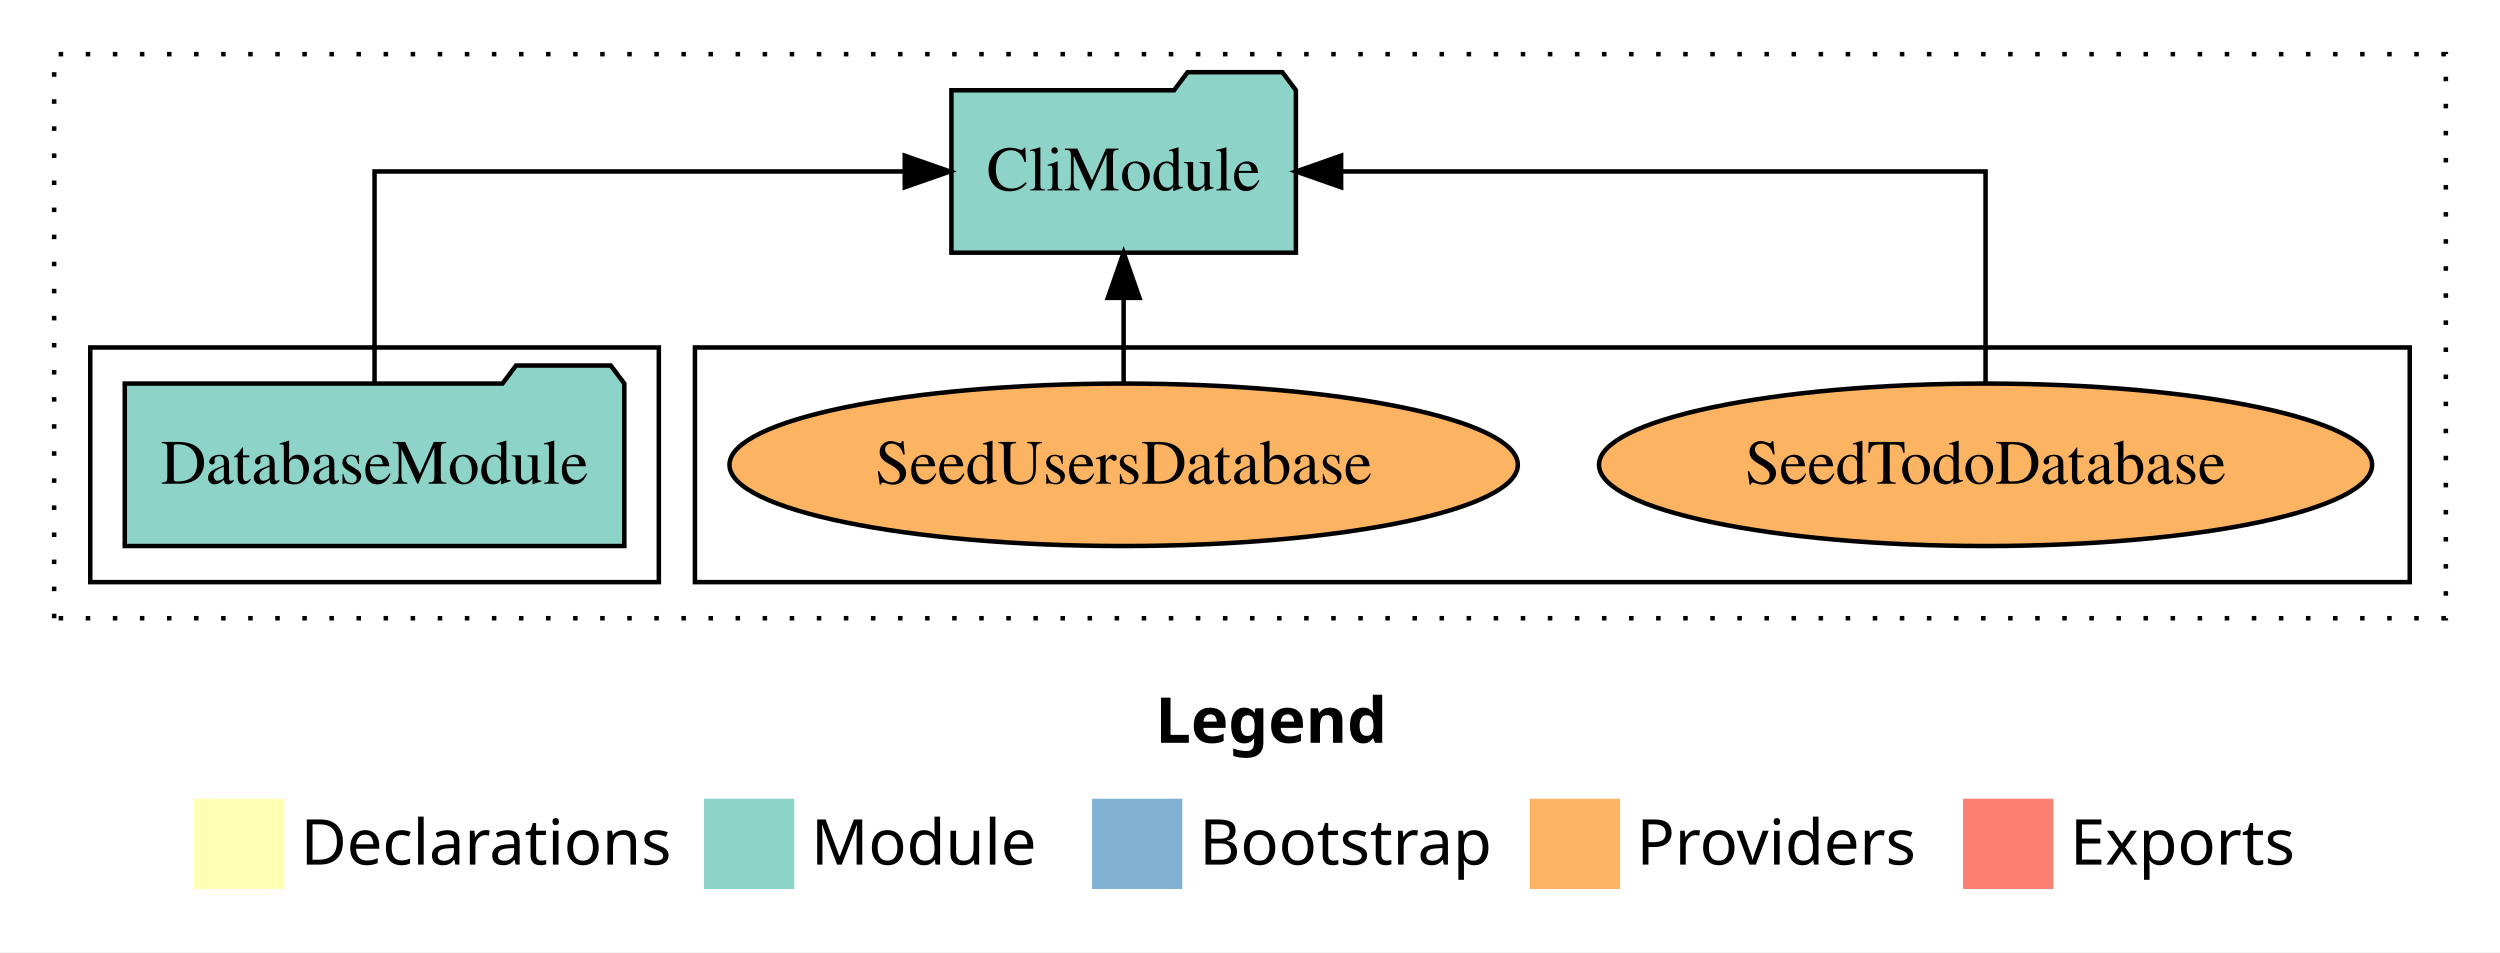
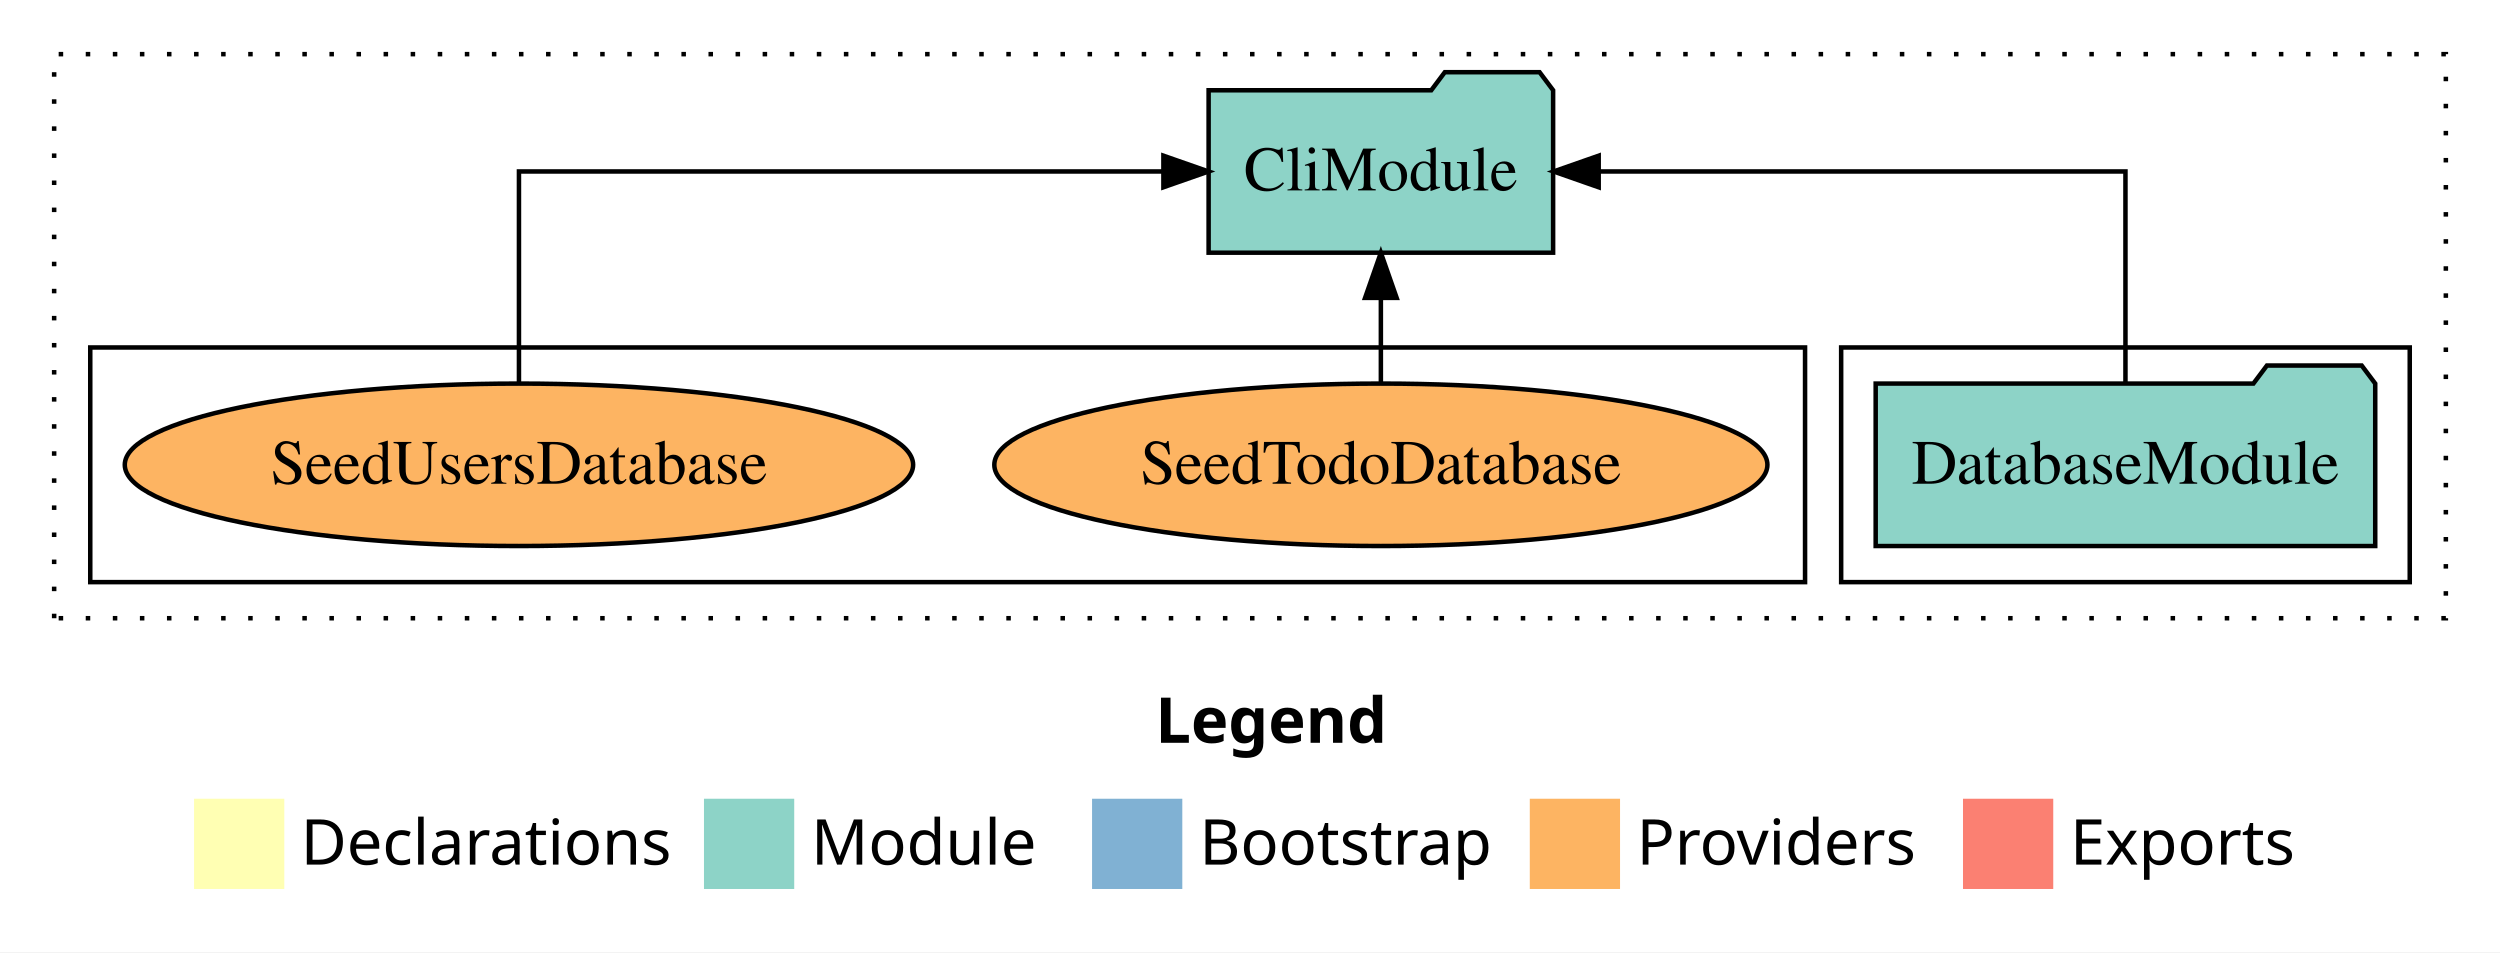
<svg xmlns="http://www.w3.org/2000/svg" width="554pt" height="211pt" viewBox="0.00 0.00 554.00 211.00">
  <g id="graph0" class="graph" transform="scale(1 1) rotate(0) translate(4 207)">
    <polygon fill="white" stroke="transparent" points="-4,4 -4,-207 550,-207 550,4 -4,4" />
    <text text-anchor="start" x="252.01" y="-42.4" font-family="Times-12" font-weight="bold" font-size="14.00">Legend</text>
    <polygon fill="#ffffb3" stroke="transparent" points="39,-10 39,-30 59,-30 59,-10 39,-10" />
    <text text-anchor="start" x="62.63" y="-15.4" font-family="Times-12" font-size="14.00">  Declarations</text>
    <polygon fill="#8dd3c7" stroke="transparent" points="152,-10 152,-30 172,-30 172,-10 152,-10" />
    <text text-anchor="start" x="175.73" y="-15.4" font-family="Times-12" font-size="14.00">  Module</text>
    <polygon fill="#80b1d3" stroke="transparent" points="238,-10 238,-30 258,-30 258,-10 238,-10" />
    <text text-anchor="start" x="261.78" y="-15.4" font-family="Times-12" font-size="14.00">  Bootstrap</text>
    <polygon fill="#fdb462" stroke="transparent" points="335,-10 335,-30 355,-30 355,-10 335,-10" />
    <text text-anchor="start" x="358.67" y="-15.4" font-family="Times-12" font-size="14.00">  Providers</text>
    <polygon fill="#fb8072" stroke="transparent" points="431,-10 431,-30 451,-30 451,-10 431,-10" />
    <text text-anchor="start" x="454.73" y="-15.4" font-family="Times-12" font-size="14.00">  Exports</text>
    <g id="clust1" class="cluster">
      <polygon fill="none" stroke="black" stroke-dasharray="1,5" points="8,-70 8,-195 538,-195 538,-70 8,-70" />
    </g>
+     <g id="clust3" class="cluster">
+       <polygon fill="none" stroke="black" points="404,-78 404,-130 530,-130 530,-78 404,-78" />
+     </g>
    <g id="clust6" class="cluster">
-       <polygon fill="none" stroke="black" points="150,-78 150,-130 530,-130 530,-78 150,-78" />
-     </g>
-     <g id="clust3" class="cluster">
-       <polygon fill="none" stroke="black" points="16,-78 16,-130 142,-130 142,-78 16,-78" />
+       <polygon fill="none" stroke="black" points="16,-78 16,-130 396,-130 396,-78 16,-78" />
    </g>
    <g id="node1" class="node">
-       <polygon fill="#8dd3c7" stroke="black" points="134.35,-122 131.35,-126 110.35,-126 107.35,-122 23.65,-122 23.65,-86 134.35,-86 134.35,-122" />
-       <text text-anchor="middle" x="79" y="-99.8" font-family="Times,serif" font-size="14.00">DatabaseModule</text>
+       <polygon fill="#8dd3c7" stroke="black" points="522.35,-122 519.35,-126 498.35,-126 495.35,-122 411.65,-122 411.65,-86 522.35,-86 522.35,-122" />
+       <text text-anchor="middle" x="467" y="-99.8" font-family="Times,serif" font-size="14.00">DatabaseModule</text>
    </g>
    <g id="node2" class="node">
-       <polygon fill="#8dd3c7" stroke="black" points="283.17,-187 280.17,-191 259.17,-191 256.17,-187 206.83,-187 206.83,-151 283.17,-151 283.17,-187" />
-       <text text-anchor="middle" x="245" y="-164.8" font-family="Times,serif" font-size="14.00">CliModule</text>
+       <polygon fill="#8dd3c7" stroke="black" points="340.17,-187 337.17,-191 316.17,-191 313.17,-187 263.83,-187 263.83,-151 340.17,-151 340.17,-187" />
+       <text text-anchor="middle" x="302" y="-164.8" font-family="Times,serif" font-size="14.00">CliModule</text>
    </g>
    <g id="edge1" class="edge">
-       <path fill="none" stroke="black" d="M79,-122.11C79,-141.34 79,-169 79,-169 79,-169 196.5,-169 196.5,-169" />
-       <polygon fill="black" stroke="black" points="196.5,-172.5 206.5,-169 196.5,-165.5 196.5,-172.5" />
+       <path fill="none" stroke="black" d="M467,-122.11C467,-141.34 467,-169 467,-169 467,-169 350.27,-169 350.27,-169" />
+       <polygon fill="black" stroke="black" points="350.27,-165.5 340.27,-169 350.27,-172.5 350.27,-165.5" />
    </g>
    <g id="node3" class="node">
-       <ellipse fill="#fdb462" stroke="black" cx="436" cy="-104" rx="85.66" ry="18" />
-       <text text-anchor="middle" x="436" y="-99.8" font-family="Times,serif" font-size="14.00">SeedTodoDatabase</text>
+       <ellipse fill="#fdb462" stroke="black" cx="302" cy="-104" rx="85.66" ry="18" />
+       <text text-anchor="middle" x="302" y="-99.8" font-family="Times,serif" font-size="14.00">SeedTodoDatabase</text>
    </g>
    <g id="edge2" class="edge">
-       <path fill="none" stroke="black" d="M436,-122.11C436,-141.34 436,-169 436,-169 436,-169 293.19,-169 293.19,-169" />
-       <polygon fill="black" stroke="black" points="293.19,-165.5 283.19,-169 293.19,-172.5 293.19,-165.5" />
+       <path fill="none" stroke="black" d="M302,-122.11C302,-122.11 302,-140.99 302,-140.99" />
+       <polygon fill="black" stroke="black" points="298.5,-140.99 302,-150.99 305.5,-140.99 298.5,-140.99" />
    </g>
    <g id="node4" class="node">
-       <ellipse fill="#fdb462" stroke="black" cx="245" cy="-104" rx="87.35" ry="18" />
-       <text text-anchor="middle" x="245" y="-99.8" font-family="Times,serif" font-size="14.00">SeedUsersDatabase</text>
+       <ellipse fill="#fdb462" stroke="black" cx="111" cy="-104" rx="87.35" ry="18" />
+       <text text-anchor="middle" x="111" y="-99.8" font-family="Times,serif" font-size="14.00">SeedUsersDatabase</text>
    </g>
    <g id="edge3" class="edge">
-       <path fill="none" stroke="black" d="M245,-122.11C245,-122.11 245,-140.99 245,-140.99" />
-       <polygon fill="black" stroke="black" points="241.5,-140.99 245,-150.99 248.5,-140.99 241.5,-140.99" />
+       <path fill="none" stroke="black" d="M111,-122.11C111,-141.34 111,-169 111,-169 111,-169 253.81,-169 253.81,-169" />
+       <polygon fill="black" stroke="black" points="253.81,-172.5 263.81,-169 253.81,-165.5 253.81,-172.5" />
    </g>
  </g>
</svg>
